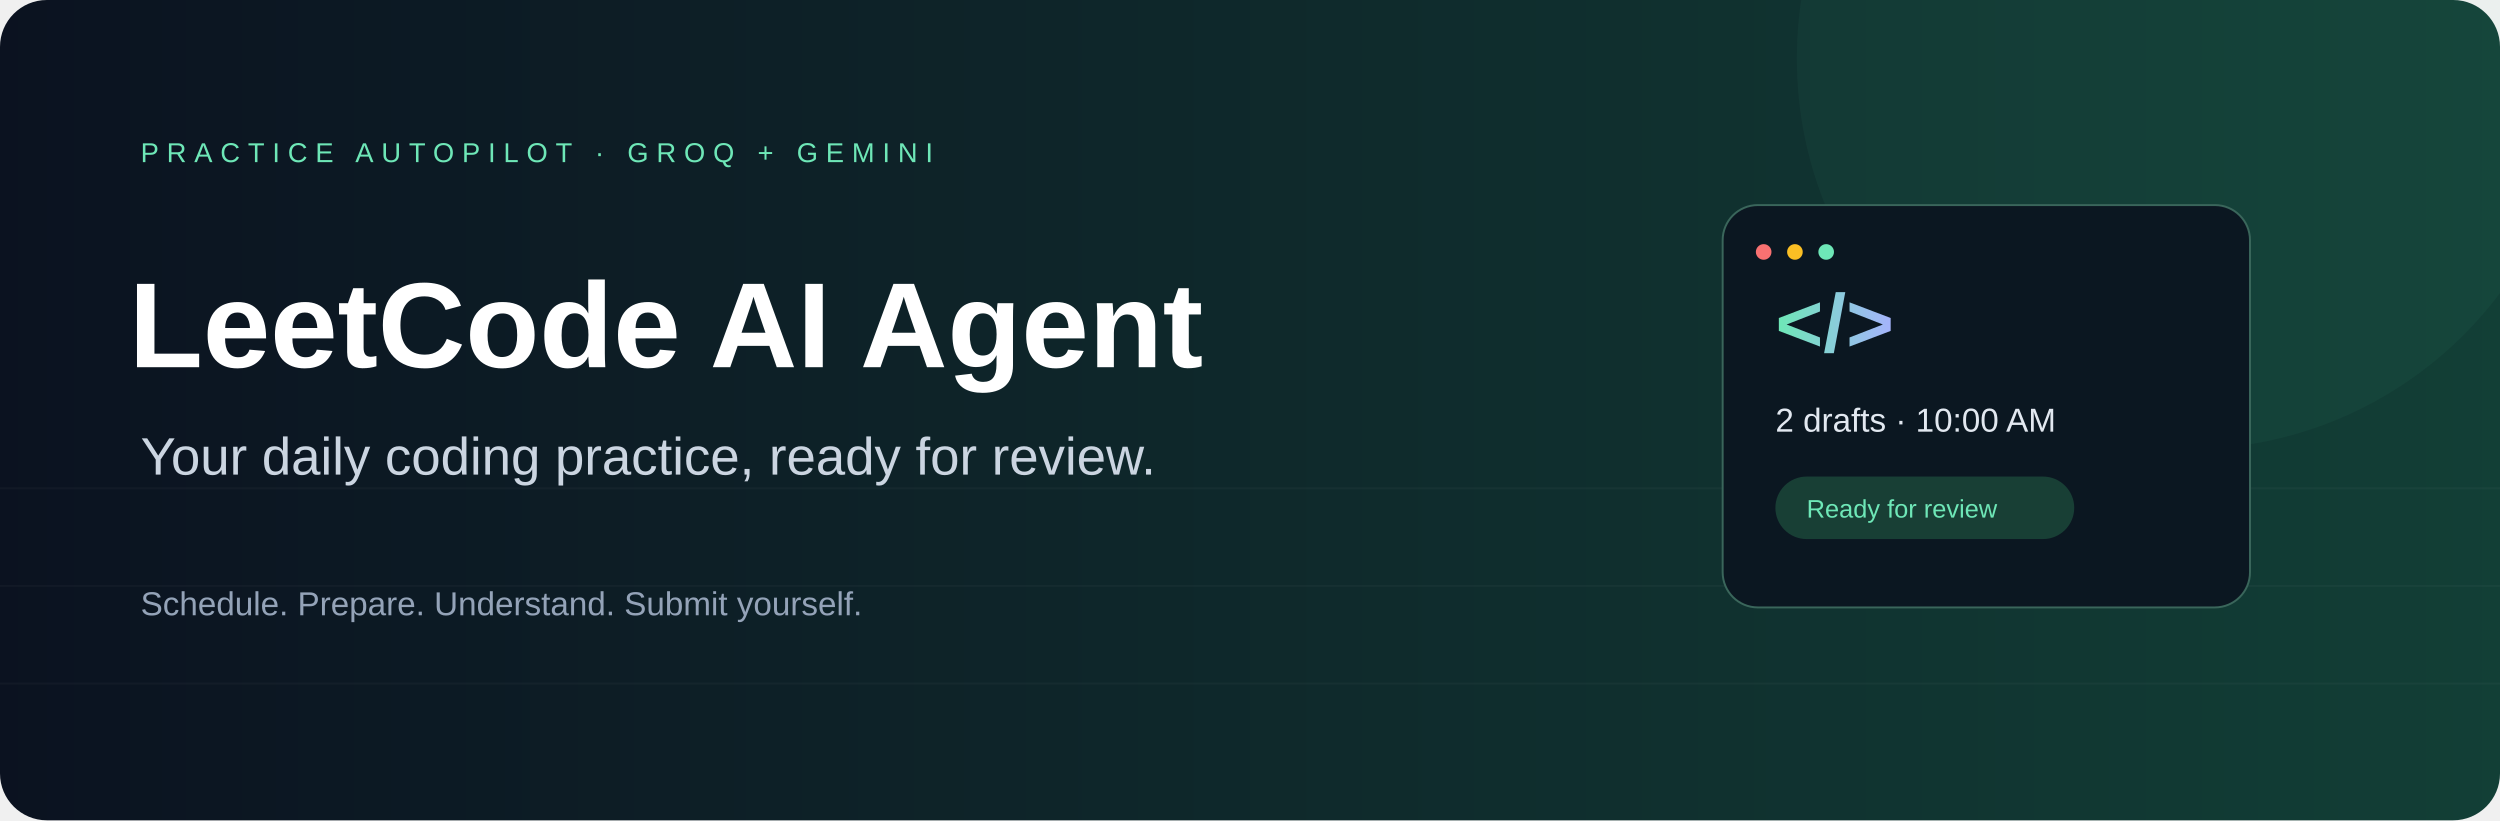
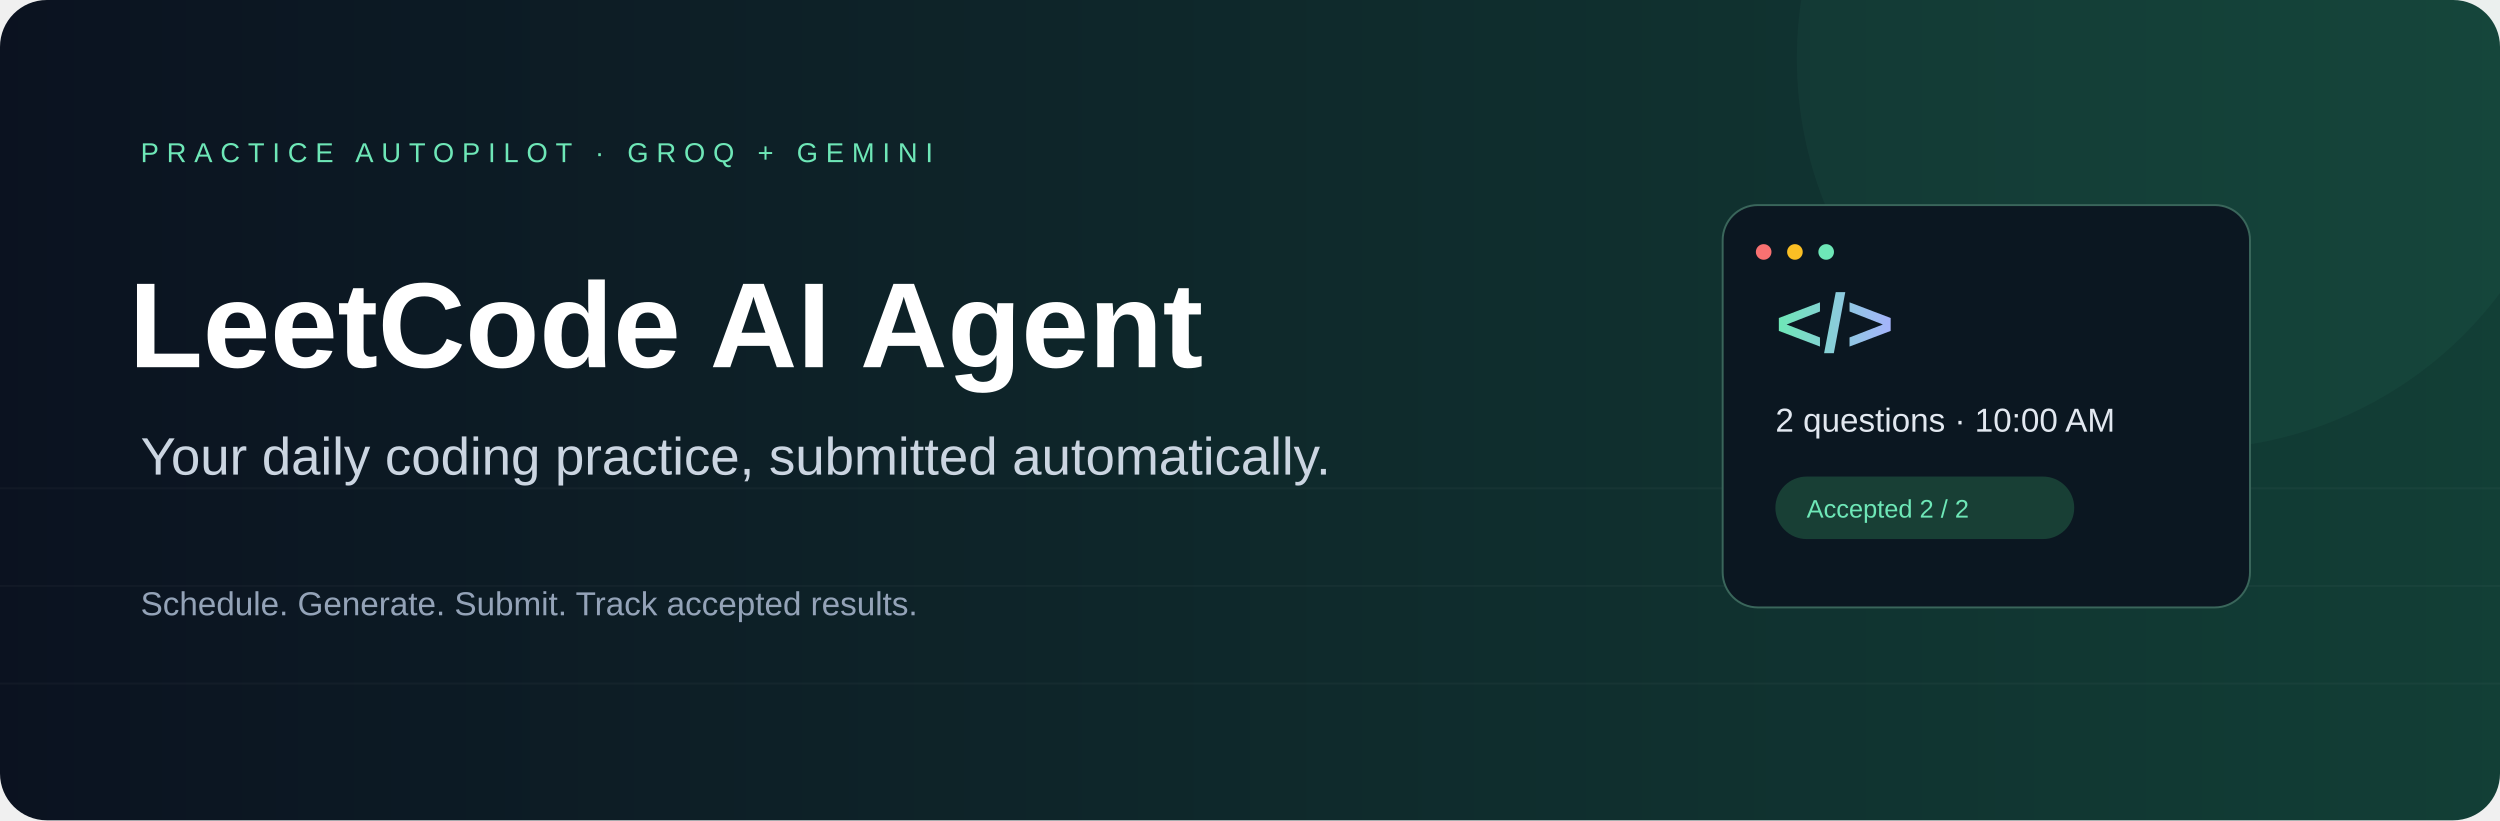
- <svg xmlns="http://www.w3.org/2000/svg" width="1280" height="420" viewBox="0 0 1280 420" role="img" aria-label="LeetCode AI Agent: your daily coding practice, ready for review">
+ <svg xmlns="http://www.w3.org/2000/svg" width="1280" height="420" viewBox="0 0 1280 420" role="img" aria-label="LeetCode AI Agent: scheduled AI practice with accepted results">
  <defs>
    <linearGradient id="bg">
      <stop stop-color="#0b1220" />
      <stop offset="1" stop-color="#123f36" />
    </linearGradient>
    <linearGradient id="glow">
      <stop stop-color="#6ee7b7" />
      <stop offset="1" stop-color="#a5b4fc" />
    </linearGradient>
  </defs>
  <rect width="1280" height="420" rx="24" fill="url(#bg)" />
  <circle cx="1120" cy="30" r="200" fill="#6ee7b7" opacity=".04" />
  <path d="M0 350H1280M0 300H1280M0 250H1280" stroke="#fff" opacity=".03" />
  <g font-family="Arial,Helvetica,sans-serif">
    <text x="72" y="83" font-size="14" letter-spacing="4" fill="#6ee7b7">PRACTICE AUTOPILOT · GROQ + GEMINI</text>
    <text x="66" y="188" font-weight="700" font-size="62" fill="white">LeetCode AI Agent</text>
-     <text x="72" y="243" font-size="27" fill="#cbd5e1">Your daily coding practice, ready for review.</text>
-     <text x="72" y="315" font-size="17" fill="#94a3b8">Schedule. Prepare. Understand. Submit yourself.</text>
+     <text x="72" y="243" font-size="27" fill="#cbd5e1">Your daily coding practice, submitted automatically.</text>
+     <text x="72" y="315" font-size="17" fill="#94a3b8">Schedule. Generate. Submit. Track accepted results.</text>
    <rect x="882" y="105" width="270" height="206" rx="18" fill="#0b1721" stroke="#3a665b" />
    <circle cx="903" cy="129" r="4" fill="#f87171" />
    <circle cx="919" cy="129" r="4" fill="#fbbf24" />
    <circle cx="935" cy="129" r="4" fill="#6ee7b7" />
    <text x="909" y="180" font-size="42" fill="url(#glow)" font-weight="700">&lt;/&gt;</text>
-     <text x="909" y="221" font-size="17" fill="#e2e8f0">2 drafts · 10:00 AM</text>
+     <text x="909" y="221" font-size="17" fill="#e2e8f0">2 questions · 10:00 AM</text>
    <rect x="909" y="244" width="153" height="32" rx="16" fill="#183f35" />
-     <text x="925" y="265" font-size="13" fill="#6ee7b7">Ready for review</text>
+     <text x="925" y="265" font-size="13" fill="#6ee7b7">Accepted 2 / 2</text>
  </g>
</svg>
